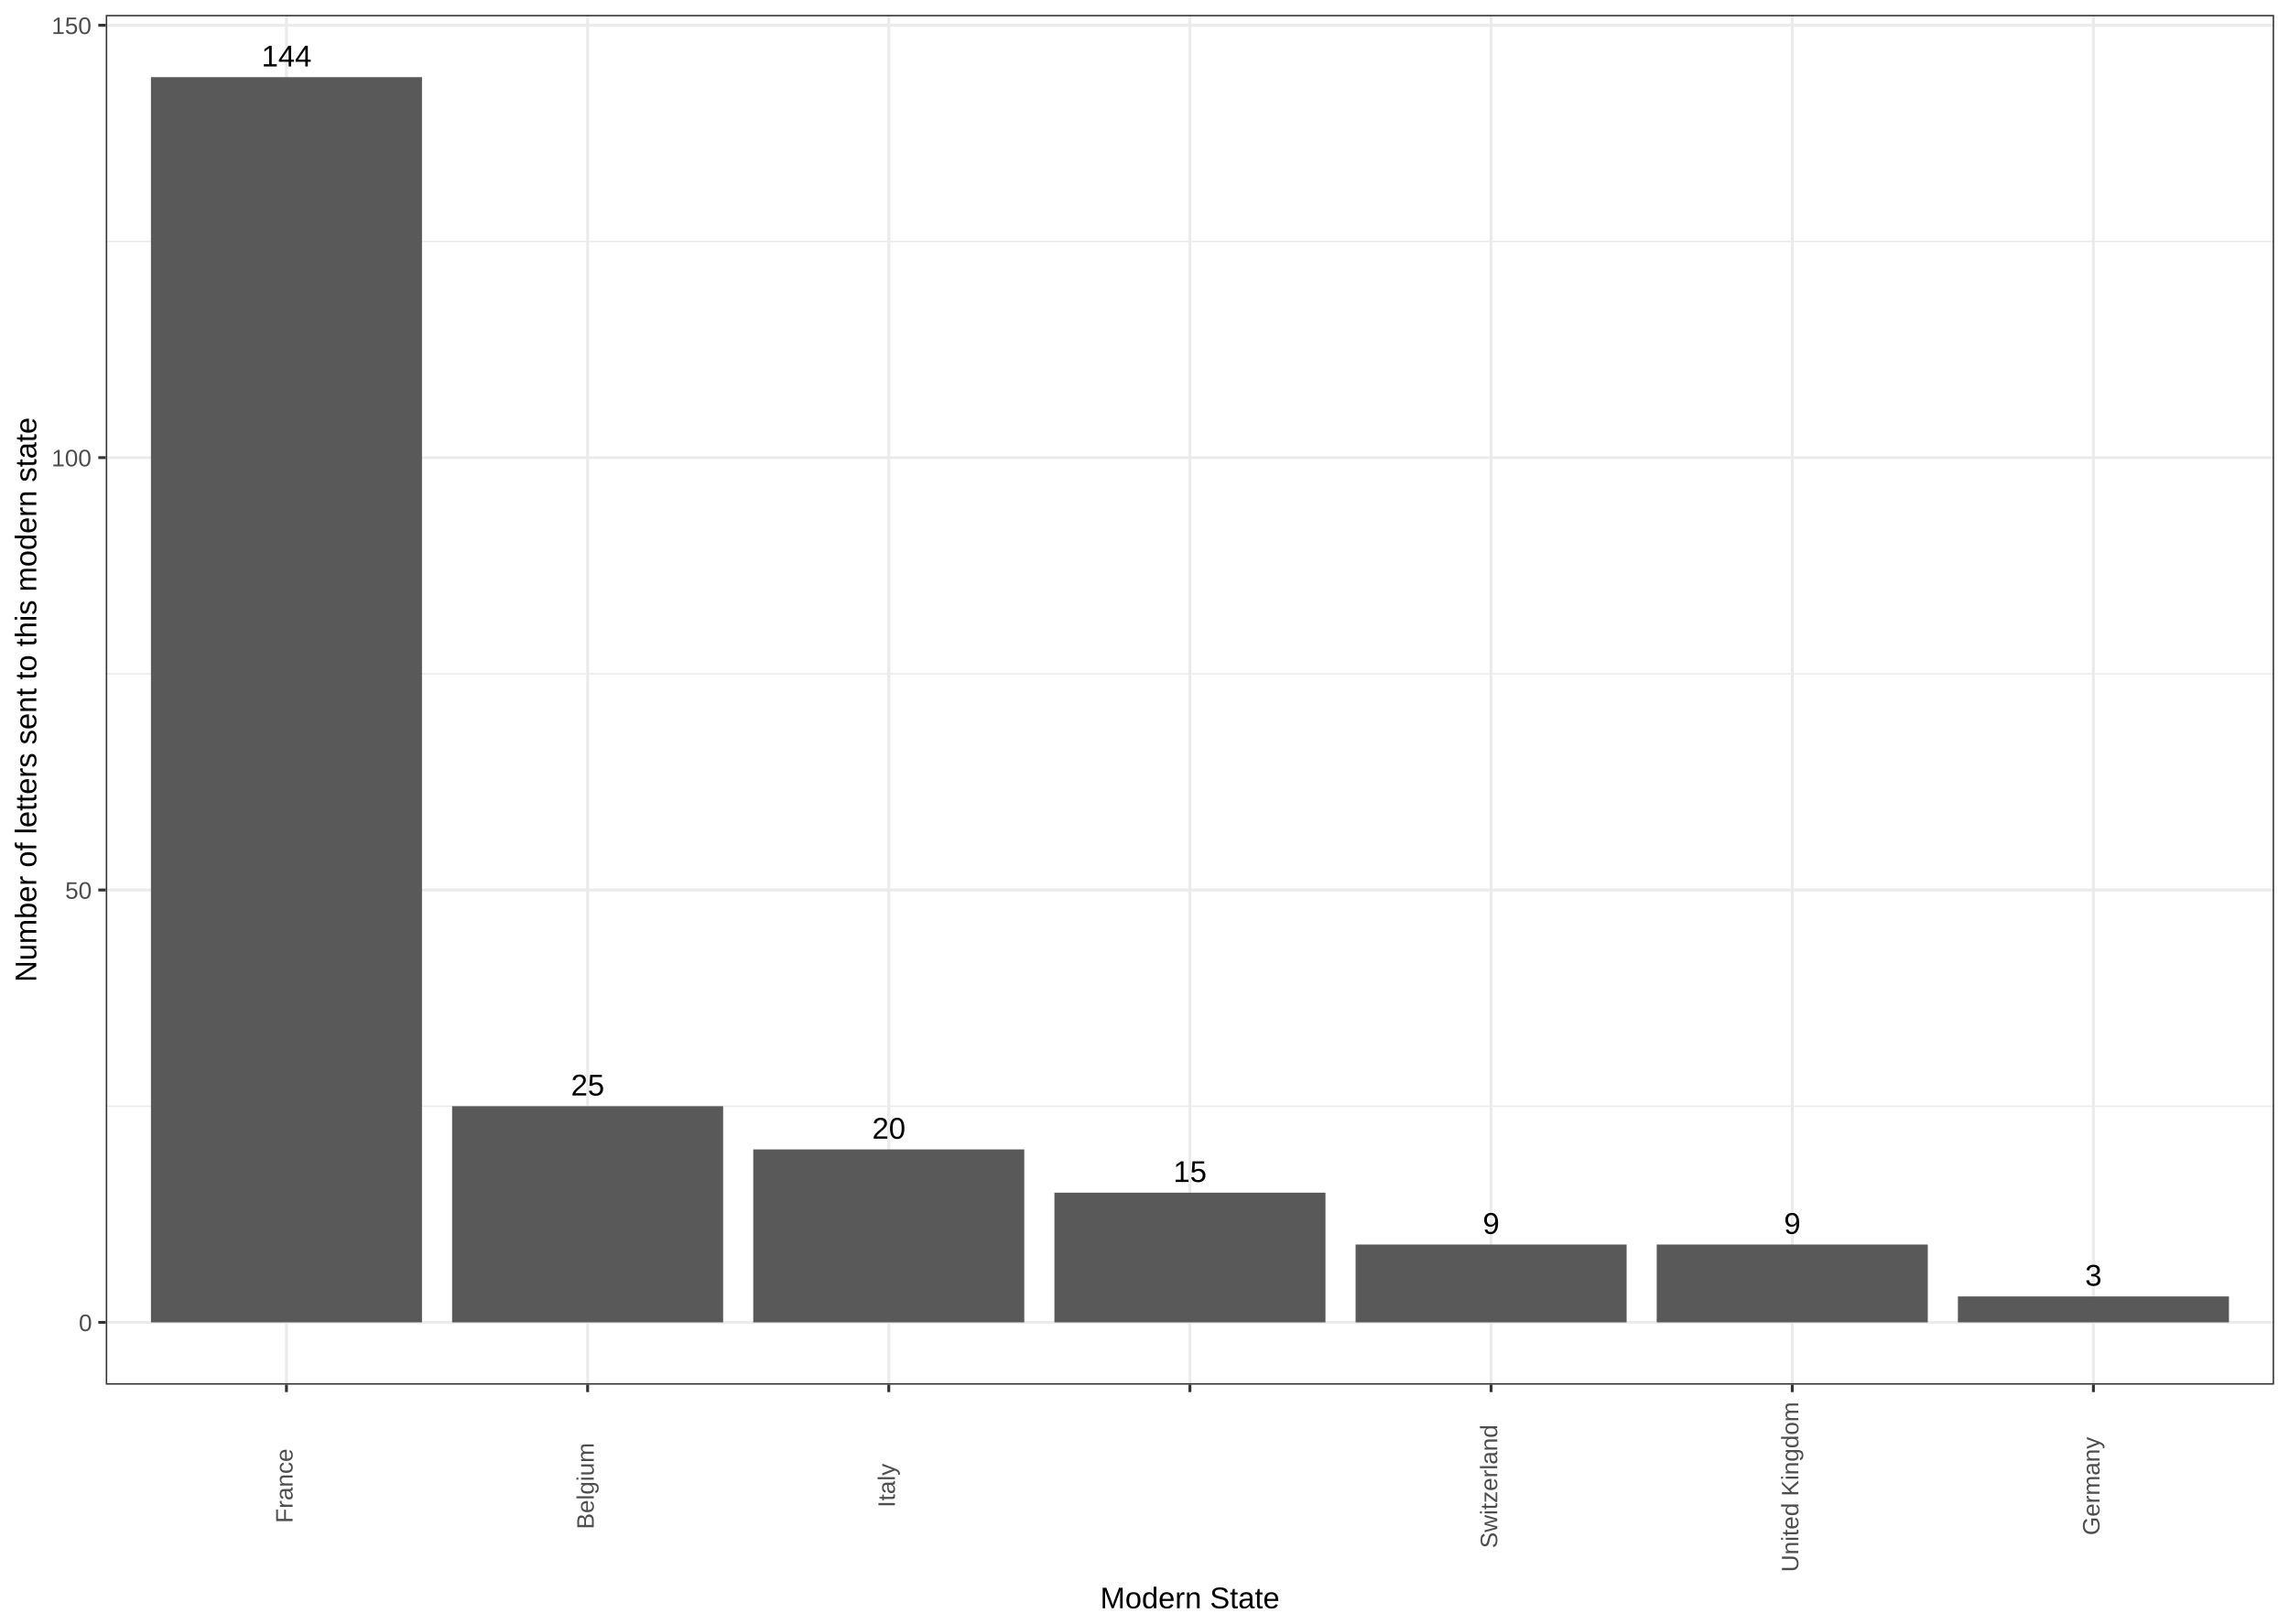
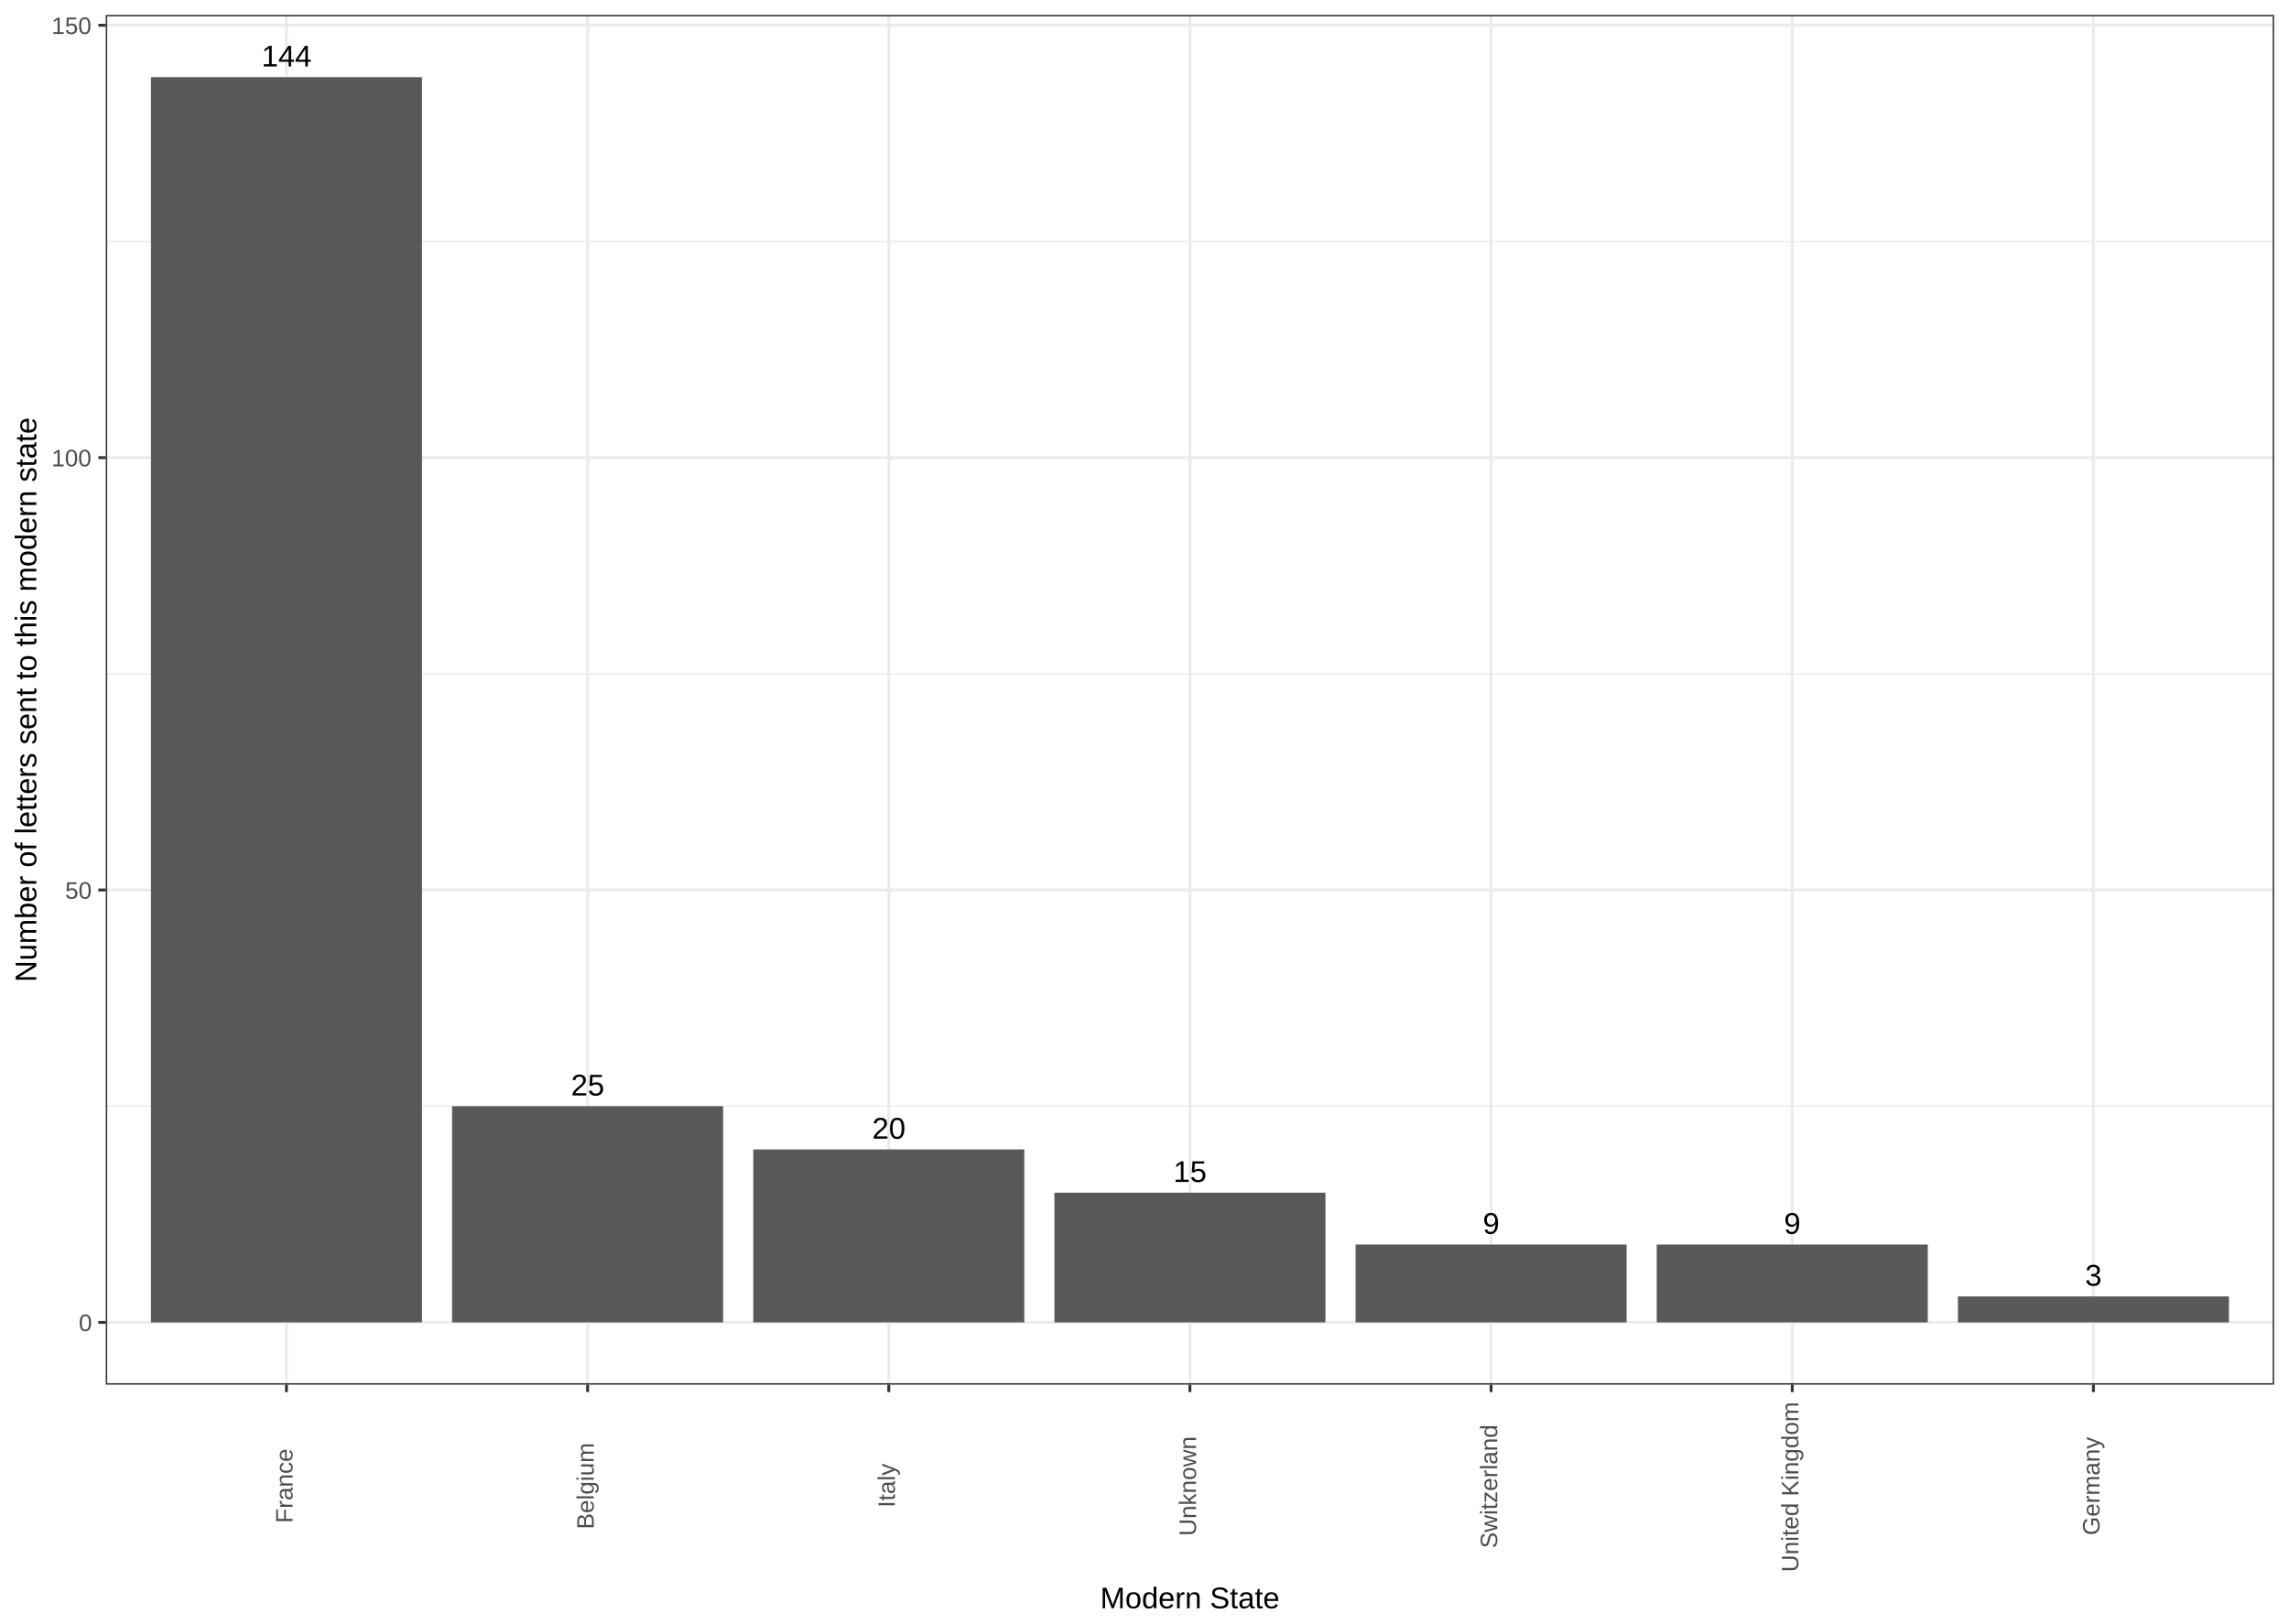
<svg xmlns="http://www.w3.org/2000/svg" viewBox="0 0 842.40 597.60">
  <defs>
    <style type="text/css">
    line, polyline, path, rect, circle {
      fill: none;
      stroke: #000000;
      stroke-linecap: round;
      stroke-linejoin: round;
      stroke-miterlimit: 10.00;
    }
  </style>
  </defs>
  <rect width="100%" height="100%" style="stroke: none; fill: #FFFFFF;" />
  <rect x="0.00" y="-0.00" width="842.40" height="597.60" style="stroke-width: 1.07; stroke: #FFFFFF; fill: #FFFFFF;" />
  <defs>
    <clipPath id="cpMzguOTIyMXw4MzYuOTIxfDUwOS42NTd8NS40Nzk0NQ==">
      <rect x="38.92" y="5.48" width="798.00" height="504.18" />
    </clipPath>
  </defs>
  <rect x="38.92" y="5.48" width="798.00" height="504.18" style="stroke-width: 1.07; stroke: none; fill: #FFFFFF;" clip-path="url(#cpMzguOTIyMXw4MzYuOTIxfDUwOS42NTd8NS40Nzk0NQ==)" />
  <polyline points="38.92,407.17 836.92,407.17 " style="stroke-width: 0.53; stroke: #EBEBEB; stroke-linecap: butt;" clip-path="url(#cpMzguOTIyMXw4MzYuOTIxfDUwOS42NTd8NS40Nzk0NQ==)" />
  <polyline points="38.92,248.02 836.92,248.02 " style="stroke-width: 0.53; stroke: #EBEBEB; stroke-linecap: butt;" clip-path="url(#cpMzguOTIyMXw4MzYuOTIxfDUwOS42NTd8NS40Nzk0NQ==)" />
  <polyline points="38.92,88.87 836.92,88.87 " style="stroke-width: 0.53; stroke: #EBEBEB; stroke-linecap: butt;" clip-path="url(#cpMzguOTIyMXw4MzYuOTIxfDUwOS42NTd8NS40Nzk0NQ==)" />
  <polyline points="38.92,486.74 836.92,486.74 " style="stroke-width: 1.07; stroke: #EBEBEB; stroke-linecap: butt;" clip-path="url(#cpMzguOTIyMXw4MzYuOTIxfDUwOS42NTd8NS40Nzk0NQ==)" />
  <polyline points="38.92,327.59 836.92,327.59 " style="stroke-width: 1.07; stroke: #EBEBEB; stroke-linecap: butt;" clip-path="url(#cpMzguOTIyMXw4MzYuOTIxfDUwOS42NTd8NS40Nzk0NQ==)" />
  <polyline points="38.92,168.45 836.92,168.45 " style="stroke-width: 1.07; stroke: #EBEBEB; stroke-linecap: butt;" clip-path="url(#cpMzguOTIyMXw4MzYuOTIxfDUwOS42NTd8NS40Nzk0NQ==)" />
  <polyline points="38.92,9.30 836.92,9.30 " style="stroke-width: 1.07; stroke: #EBEBEB; stroke-linecap: butt;" clip-path="url(#cpMzguOTIyMXw4MzYuOTIxfDUwOS42NTd8NS40Nzk0NQ==)" />
  <polyline points="105.42,509.66 105.42,5.48 " style="stroke-width: 1.07; stroke: #EBEBEB; stroke-linecap: butt;" clip-path="url(#cpMzguOTIyMXw4MzYuOTIxfDUwOS42NTd8NS40Nzk0NQ==)" />
  <polyline points="216.26,509.66 216.26,5.48 " style="stroke-width: 1.07; stroke: #EBEBEB; stroke-linecap: butt;" clip-path="url(#cpMzguOTIyMXw4MzYuOTIxfDUwOS42NTd8NS40Nzk0NQ==)" />
  <polyline points="327.09,509.66 327.09,5.48 " style="stroke-width: 1.07; stroke: #EBEBEB; stroke-linecap: butt;" clip-path="url(#cpMzguOTIyMXw4MzYuOTIxfDUwOS42NTd8NS40Nzk0NQ==)" />
  <polyline points="437.92,509.66 437.92,5.48 " style="stroke-width: 1.07; stroke: #EBEBEB; stroke-linecap: butt;" clip-path="url(#cpMzguOTIyMXw4MzYuOTIxfDUwOS42NTd8NS40Nzk0NQ==)" />
  <polyline points="548.75,509.66 548.75,5.48 " style="stroke-width: 1.07; stroke: #EBEBEB; stroke-linecap: butt;" clip-path="url(#cpMzguOTIyMXw4MzYuOTIxfDUwOS42NTd8NS40Nzk0NQ==)" />
  <polyline points="659.59,509.66 659.59,5.48 " style="stroke-width: 1.07; stroke: #EBEBEB; stroke-linecap: butt;" clip-path="url(#cpMzguOTIyMXw4MzYuOTIxfDUwOS42NTd8NS40Nzk0NQ==)" />
  <polyline points="770.42,509.66 770.42,5.48 " style="stroke-width: 1.07; stroke: #EBEBEB; stroke-linecap: butt;" clip-path="url(#cpMzguOTIyMXw4MzYuOTIxfDUwOS42NTd8NS40Nzk0NQ==)" />
  <rect x="55.55" y="28.40" width="99.75" height="458.34" style="stroke-width: 1.07; stroke: none; stroke-linecap: butt; fill: #595959;" clip-path="url(#cpMzguOTIyMXw4MzYuOTIxfDUwOS42NTd8NS40Nzk0NQ==)" />
  <rect x="166.38" y="407.17" width="99.75" height="79.57" style="stroke-width: 1.07; stroke: none; stroke-linecap: butt; fill: #595959;" clip-path="url(#cpMzguOTIyMXw4MzYuOTIxfDUwOS42NTd8NS40Nzk0NQ==)" />
  <rect x="277.21" y="423.08" width="99.75" height="63.66" style="stroke-width: 1.07; stroke: none; stroke-linecap: butt; fill: #595959;" clip-path="url(#cpMzguOTIyMXw4MzYuOTIxfDUwOS42NTd8NS40Nzk0NQ==)" />
  <rect x="388.05" y="439.00" width="99.75" height="47.74" style="stroke-width: 1.07; stroke: none; stroke-linecap: butt; fill: #595959;" clip-path="url(#cpMzguOTIyMXw4MzYuOTIxfDUwOS42NTd8NS40Nzk0NQ==)" />
  <rect x="498.88" y="458.09" width="99.75" height="28.65" style="stroke-width: 1.07; stroke: none; stroke-linecap: butt; fill: #595959;" clip-path="url(#cpMzguOTIyMXw4MzYuOTIxfDUwOS42NTd8NS40Nzk0NQ==)" />
  <rect x="609.71" y="458.09" width="99.75" height="28.65" style="stroke-width: 1.07; stroke: none; stroke-linecap: butt; fill: #595959;" clip-path="url(#cpMzguOTIyMXw4MzYuOTIxfDUwOS42NTd8NS40Nzk0NQ==)" />
  <rect x="720.55" y="477.19" width="99.75" height="9.55" style="stroke-width: 1.07; stroke: none; stroke-linecap: butt; fill: #595959;" clip-path="url(#cpMzguOTIyMXw4MzYuOTIxfDUwOS42NTd8NS40Nzk0NQ==)" />
  <g clip-path="url(#cpMzguOTIyMXw4MzYuOTIxfDUwOS42NTd8NS40Nzk0NQ==)">
    <text x="96.25" y="24.46" style="font-size: 11.04px; font-family: Arial;" textLength="18.35px" lengthAdjust="spacingAndGlyphs">144</text>
  </g>
  <g clip-path="url(#cpMzguOTIyMXw4MzYuOTIxfDUwOS42NTd8NS40Nzk0NQ==)">
    <text x="210.14" y="403.23" style="font-size: 11.04px; font-family: Arial;" textLength="12.24px" lengthAdjust="spacingAndGlyphs">25</text>
  </g>
  <g clip-path="url(#cpMzguOTIyMXw4MzYuOTIxfDUwOS42NTd8NS40Nzk0NQ==)">
    <text x="320.97" y="419.14" style="font-size: 11.04px; font-family: Arial;" textLength="12.24px" lengthAdjust="spacingAndGlyphs">20</text>
  </g>
  <g clip-path="url(#cpMzguOTIyMXw4MzYuOTIxfDUwOS42NTd8NS40Nzk0NQ==)">
    <text x="431.80" y="435.06" style="font-size: 11.04px; font-family: Arial;" textLength="12.24px" lengthAdjust="spacingAndGlyphs">15</text>
  </g>
  <g clip-path="url(#cpMzguOTIyMXw4MzYuOTIxfDUwOS42NTd8NS40Nzk0NQ==)">
    <text x="545.70" y="454.16" style="font-size: 11.04px; font-family: Arial;" textLength="6.12px" lengthAdjust="spacingAndGlyphs">9</text>
  </g>
  <g clip-path="url(#cpMzguOTIyMXw4MzYuOTIxfDUwOS42NTd8NS40Nzk0NQ==)">
    <text x="656.53" y="454.16" style="font-size: 11.04px; font-family: Arial;" textLength="6.12px" lengthAdjust="spacingAndGlyphs">9</text>
  </g>
  <g clip-path="url(#cpMzguOTIyMXw4MzYuOTIxfDUwOS42NTd8NS40Nzk0NQ==)">
    <text x="767.36" y="473.25" style="font-size: 11.04px; font-family: Arial;" textLength="6.12px" lengthAdjust="spacingAndGlyphs">3</text>
  </g>
  <rect x="38.92" y="5.48" width="798.00" height="504.18" style="stroke-width: 1.07; stroke: #333333;" clip-path="url(#cpMzguOTIyMXw4MzYuOTIxfDUwOS42NTd8NS40Nzk0NQ==)" />
  <defs>
    <clipPath id="cpMHw4NDIuNHw1OTcuNnww">
      <rect x="0.00" y="0.00" width="842.40" height="597.60" />
    </clipPath>
  </defs>
  <g clip-path="url(#cpMHw4NDIuNHw1OTcuNnww)">
    <text x="28.99" y="489.96" style="font-size: 8.80px; fill: #4D4D4D; font-family: Arial;" textLength="5.01px" lengthAdjust="spacingAndGlyphs">0</text>
  </g>
  <g clip-path="url(#cpMHw4NDIuNHw1OTcuNnww)">
    <text x="23.98" y="330.81" style="font-size: 8.80px; fill: #4D4D4D; font-family: Arial;" textLength="10.01px" lengthAdjust="spacingAndGlyphs">50</text>
  </g>
  <g clip-path="url(#cpMHw4NDIuNHw1OTcuNnww)">
    <text x="18.97" y="171.66" style="font-size: 8.80px; fill: #4D4D4D; font-family: Arial;" textLength="15.02px" lengthAdjust="spacingAndGlyphs">100</text>
  </g>
  <g clip-path="url(#cpMHw4NDIuNHw1OTcuNnww)">
    <text x="18.97" y="12.52" style="font-size: 8.80px; fill: #4D4D4D; font-family: Arial;" textLength="15.02px" lengthAdjust="spacingAndGlyphs">150</text>
  </g>
  <polyline points="36.18,486.74 38.92,486.74 " style="stroke-width: 1.07; stroke: #333333; stroke-linecap: butt;" clip-path="url(#cpMHw4NDIuNHw1OTcuNnww)" />
  <polyline points="36.18,327.59 38.92,327.59 " style="stroke-width: 1.07; stroke: #333333; stroke-linecap: butt;" clip-path="url(#cpMHw4NDIuNHw1OTcuNnww)" />
  <polyline points="36.18,168.45 38.92,168.45 " style="stroke-width: 1.07; stroke: #333333; stroke-linecap: butt;" clip-path="url(#cpMHw4NDIuNHw1OTcuNnww)" />
  <polyline points="36.18,9.30 38.92,9.30 " style="stroke-width: 1.07; stroke: #333333; stroke-linecap: butt;" clip-path="url(#cpMHw4NDIuNHw1OTcuNnww)" />
  <polyline points="105.42,512.40 105.42,509.66 " style="stroke-width: 1.07; stroke: #333333; stroke-linecap: butt;" clip-path="url(#cpMHw4NDIuNHw1OTcuNnww)" />
  <polyline points="216.26,512.40 216.26,509.66 " style="stroke-width: 1.07; stroke: #333333; stroke-linecap: butt;" clip-path="url(#cpMHw4NDIuNHw1OTcuNnww)" />
  <polyline points="327.09,512.40 327.09,509.66 " style="stroke-width: 1.07; stroke: #333333; stroke-linecap: butt;" clip-path="url(#cpMHw4NDIuNHw1OTcuNnww)" />
  <polyline points="437.92,512.40 437.92,509.66 " style="stroke-width: 1.07; stroke: #333333; stroke-linecap: butt;" clip-path="url(#cpMHw4NDIuNHw1OTcuNnww)" />
  <polyline points="548.75,512.40 548.75,509.66 " style="stroke-width: 1.07; stroke: #333333; stroke-linecap: butt;" clip-path="url(#cpMHw4NDIuNHw1OTcuNnww)" />
  <polyline points="659.59,512.40 659.59,509.66 " style="stroke-width: 1.07; stroke: #333333; stroke-linecap: butt;" clip-path="url(#cpMHw4NDIuNHw1OTcuNnww)" />
  <polyline points="770.42,512.40 770.42,509.66 " style="stroke-width: 1.07; stroke: #333333; stroke-linecap: butt;" clip-path="url(#cpMHw4NDIuNHw1OTcuNnww)" />
  <g clip-path="url(#cpMHw4NDIuNHw1OTcuNnww)">
    <text transform="translate(107.68,560.61) rotate(-90)" style="font-size: 8.80px; fill: #4D4D4D; font-family: Arial;" textLength="28.01px" lengthAdjust="spacingAndGlyphs">France</text>
  </g>
  <g clip-path="url(#cpMHw4NDIuNHw1OTcuNnww)">
    <text transform="translate(218.51,562.86) rotate(-90)" style="font-size: 8.80px; fill: #4D4D4D; font-family: Arial;" textLength="32.52px" lengthAdjust="spacingAndGlyphs">Belgium</text>
  </g>
  <g clip-path="url(#cpMHw4NDIuNHw1OTcuNnww)">
    <text transform="translate(329.34,554.86) rotate(-90)" style="font-size: 8.80px; fill: #4D4D4D; font-family: Arial;" textLength="16.51px" lengthAdjust="spacingAndGlyphs">Italy</text>
  </g>
  <g clip-path="url(#cpMHw4NDIuNHw1OTcuNnww)">
+     <text transform="translate(440.17,565.37) rotate(-90)" style="font-size: 8.80px; fill: #4D4D4D; font-family: Arial;" textLength="37.52px" lengthAdjust="spacingAndGlyphs">Unknown</text>
+   </g>
+   <g clip-path="url(#cpMHw4NDIuNHw1OTcuNnww)">
    <text transform="translate(551.01,569.87) rotate(-90)" style="font-size: 8.80px; fill: #4D4D4D; font-family: Arial;" textLength="46.52px" lengthAdjust="spacingAndGlyphs">Switzerland</text>
  </g>
  <g clip-path="url(#cpMHw4NDIuNHw1OTcuNnww)">
    <text transform="translate(661.84,578.63) rotate(-90)" style="font-size: 8.80px; fill: #4D4D4D; font-family: Arial;" textLength="64.04px" lengthAdjust="spacingAndGlyphs">United Kingdom</text>
  </g>
  <g clip-path="url(#cpMHw4NDIuNHw1OTcuNnww)">
    <text transform="translate(772.67,565.11) rotate(-90)" style="font-size: 8.80px; fill: #4D4D4D; font-family: Arial;" textLength="37.01px" lengthAdjust="spacingAndGlyphs">Germany</text>
  </g>
  <g clip-path="url(#cpMHw4NDIuNHw1OTcuNnww)">
    <text x="404.90" y="591.98" style="font-size: 11.00px; font-family: Arial;" textLength="66.04px" lengthAdjust="spacingAndGlyphs">Modern State</text>
  </g>
  <g clip-path="url(#cpMHw4NDIuNHw1OTcuNnww)">
    <text transform="translate(13.35,361.50) rotate(-90)" style="font-size: 11.00px; font-family: Arial;" textLength="207.87px" lengthAdjust="spacingAndGlyphs">Number of letters sent to this modern state</text>
  </g>
</svg>
